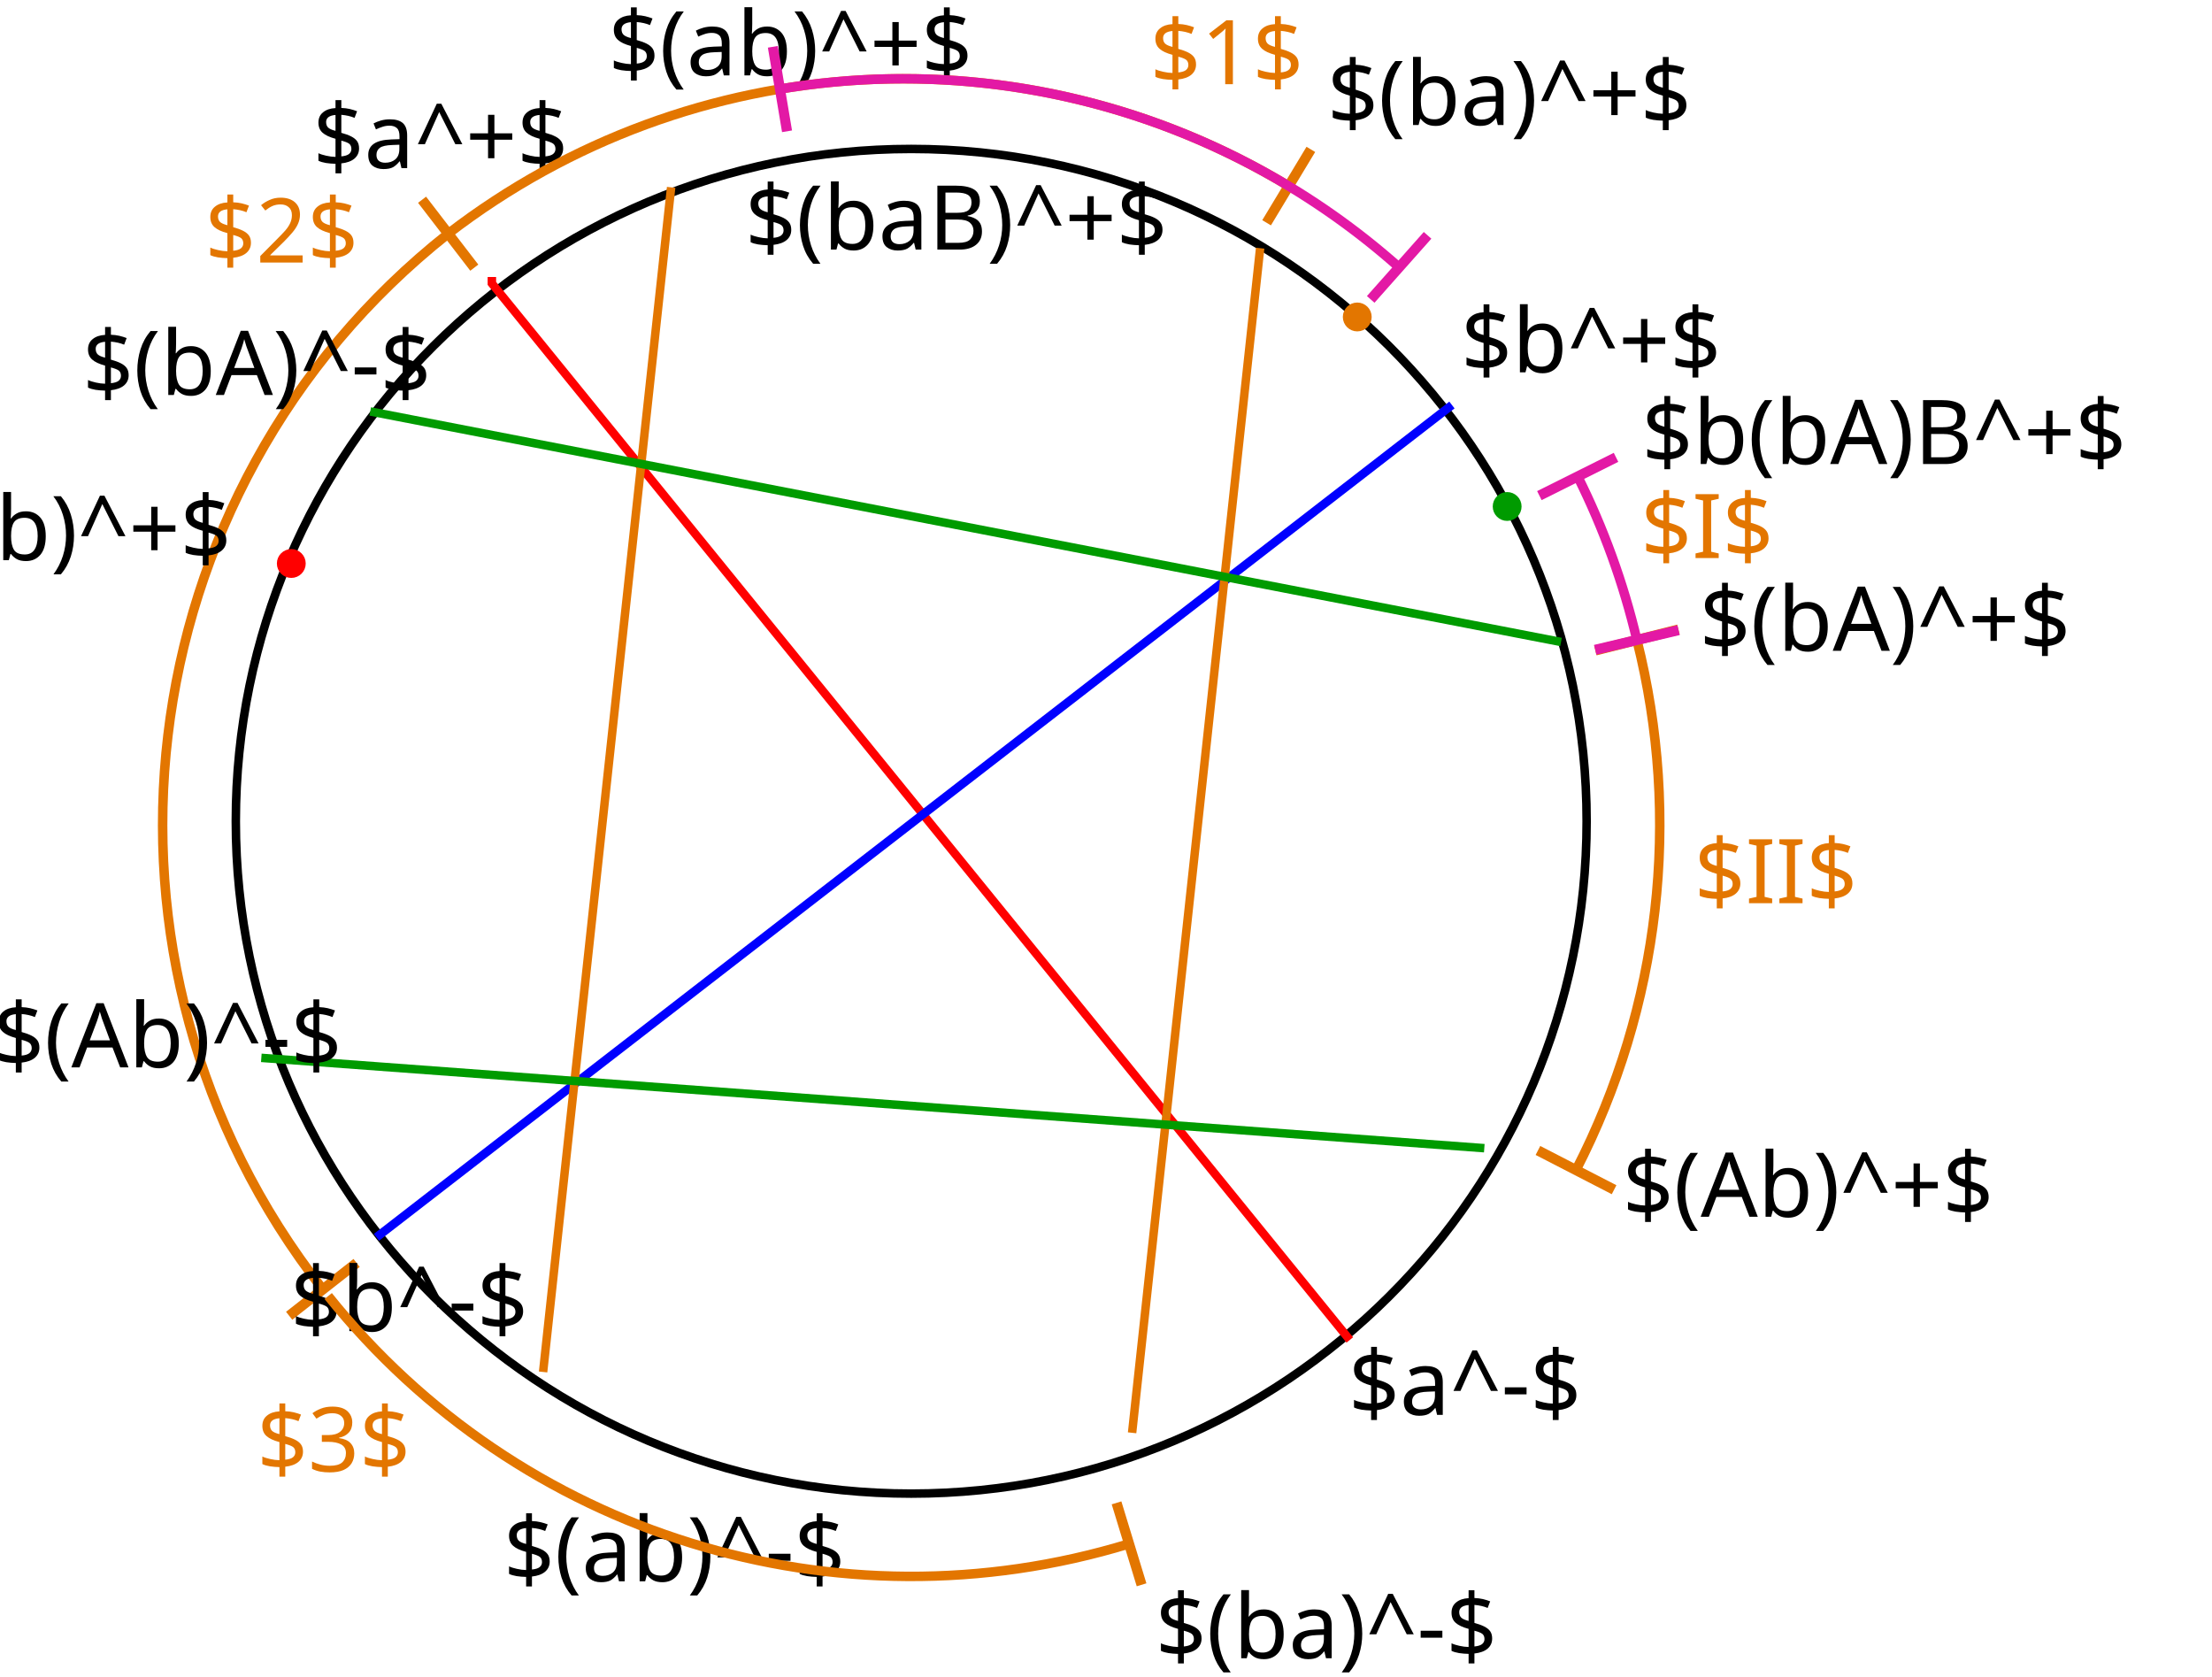
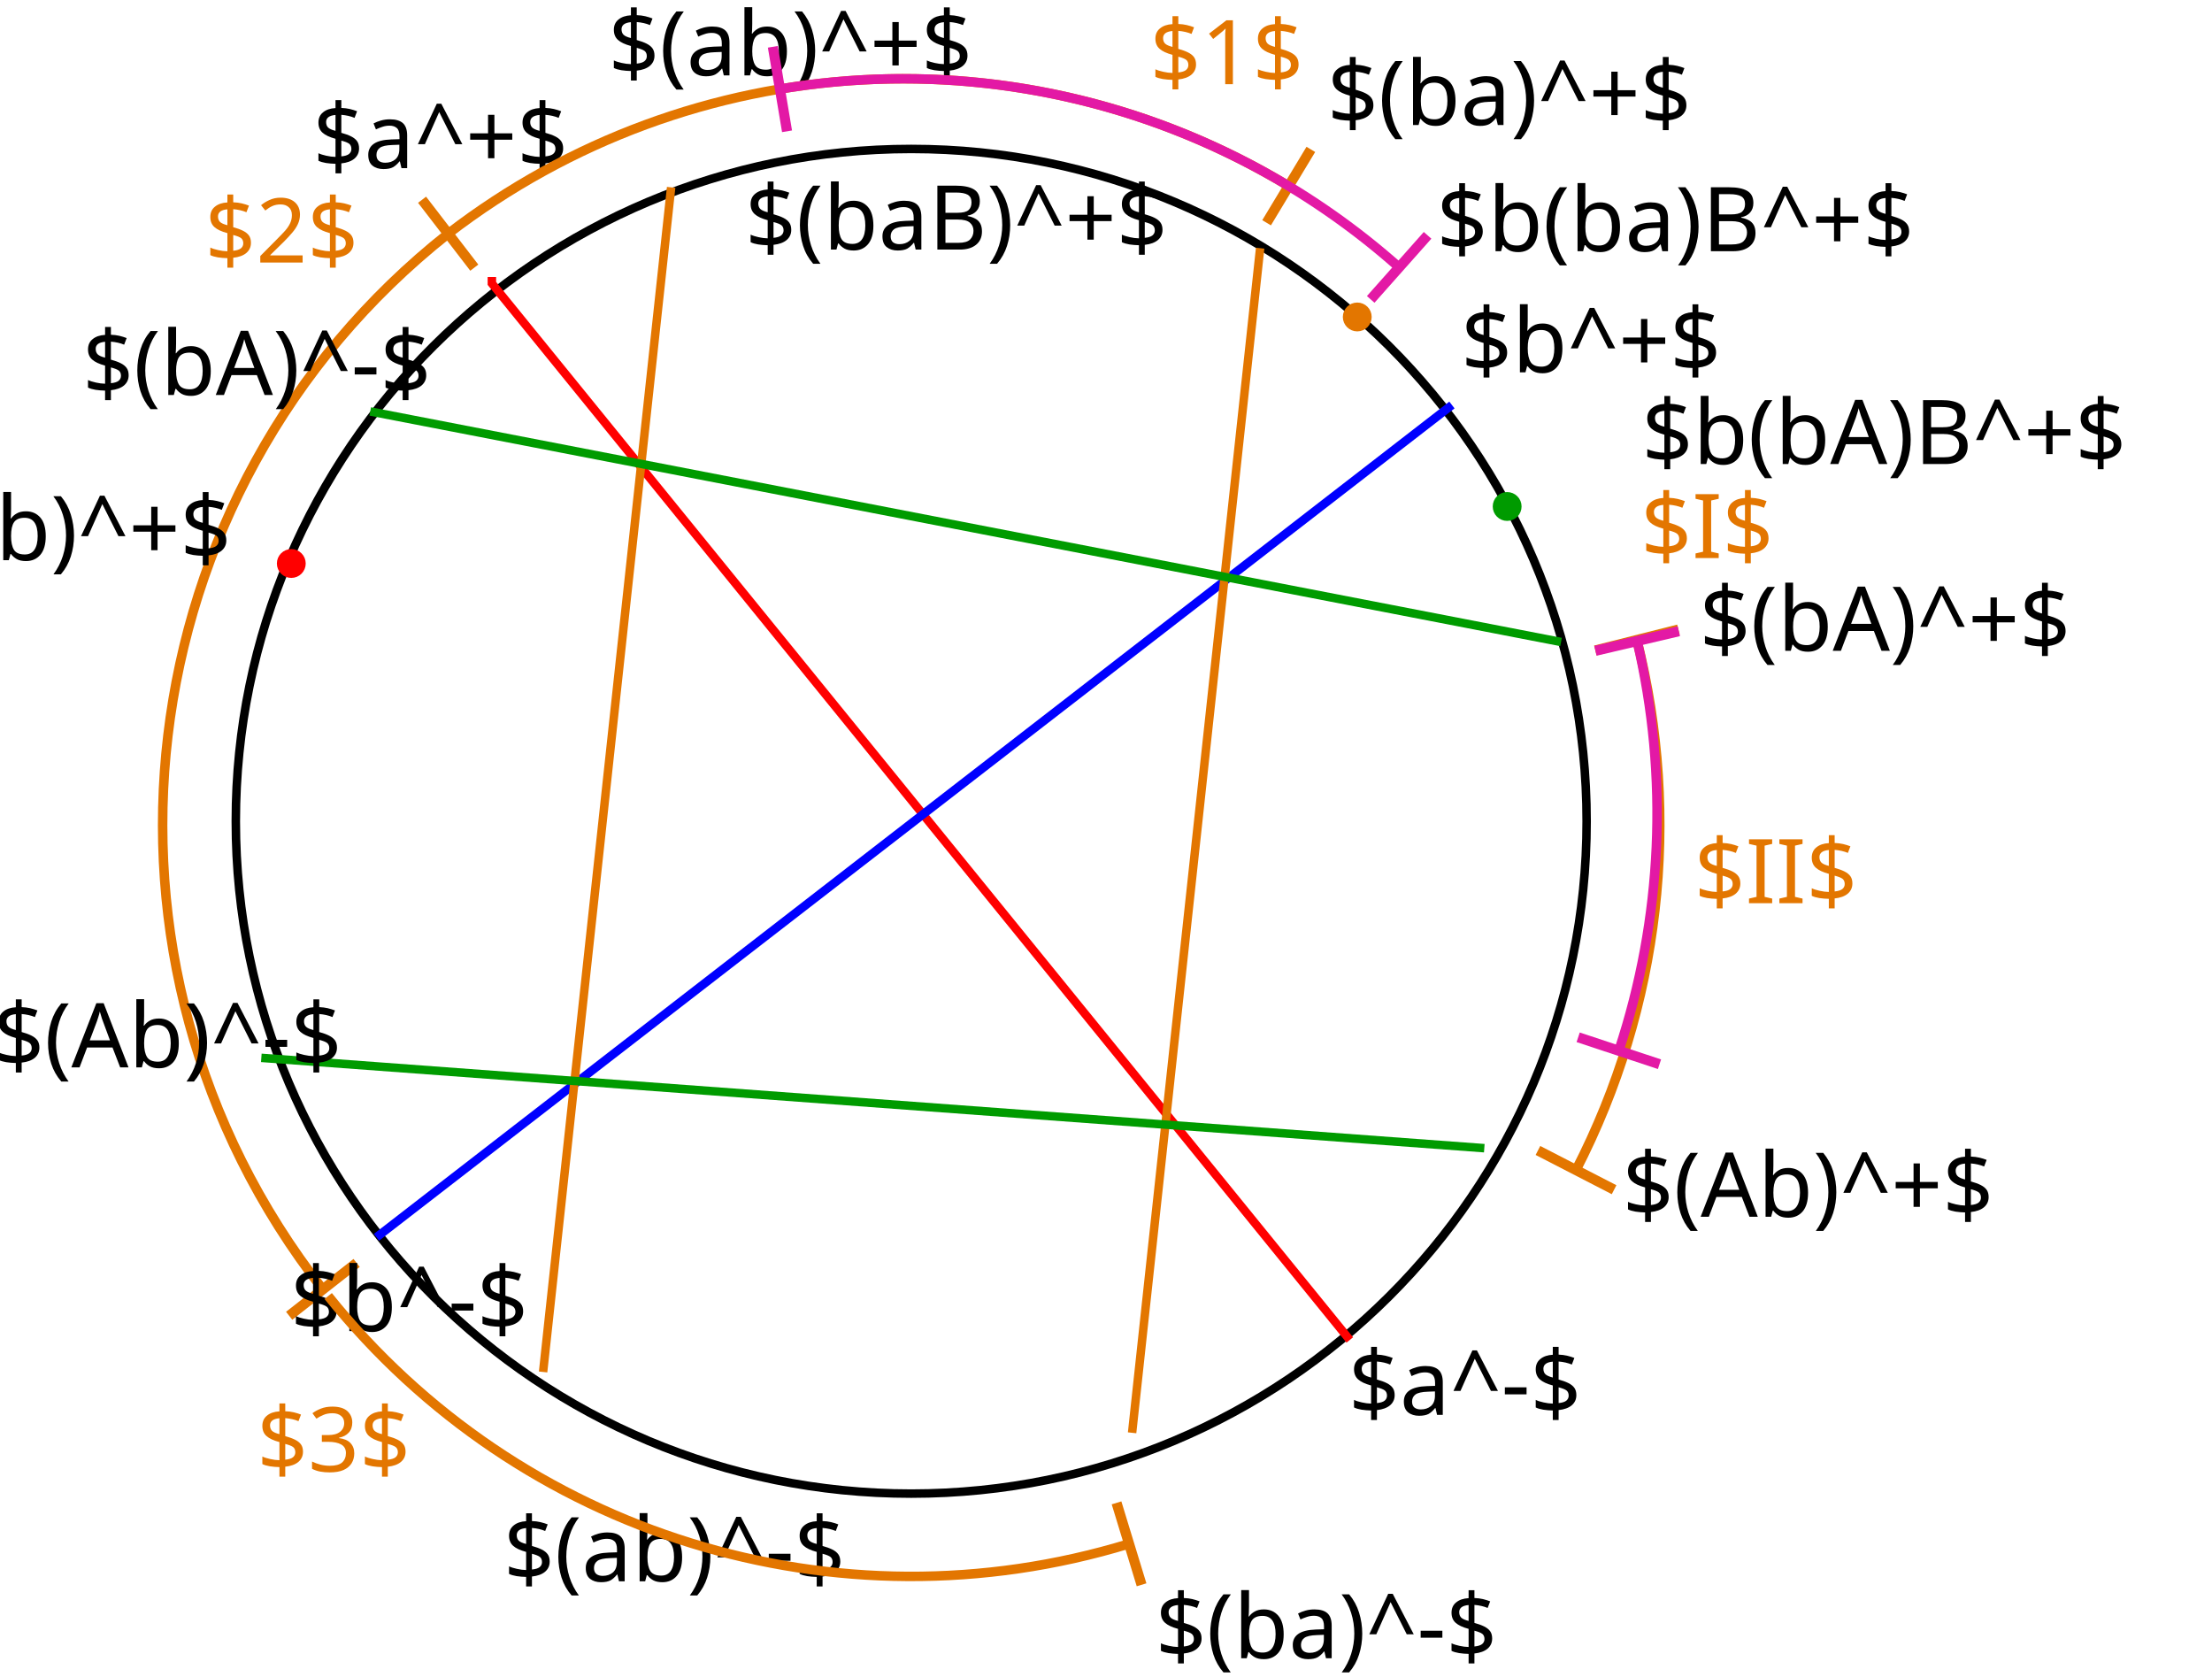
<svg xmlns="http://www.w3.org/2000/svg" width="261.187mm" height="197.896mm" viewBox="0 0 261.187 197.896" version="1.1" id="svg8">
  <defs id="defs2">
    <marker style="overflow:visible" id="marker2263" refX="0" refY="0" orient="auto">
      <path transform="scale(0.8)" style="fill:none;fill-opacity:0.75;fill-rule:evenodd;stroke:#e37600;stroke-width:1pt;stroke-opacity:1" d="M 0,5.65 V -5.65" id="path2261" />
    </marker>
    <marker style="overflow:visible" id="marker2187" refX="0" refY="0" orient="auto">
      <path transform="scale(0.8)" style="fill:none;fill-opacity:0.75;fill-rule:evenodd;stroke:#e37600;stroke-width:1pt;stroke-opacity:1" d="M 0,5.65 V -5.65" id="path2185" />
    </marker>
    <marker style="overflow:visible" id="StopL" refX="0" refY="0" orient="auto">
      <path transform="scale(0.8)" style="fill:none;fill-opacity:0.75;fill-rule:evenodd;stroke:#e37600;stroke-width:1pt;stroke-opacity:1" d="M 0,5.65 V -5.65" id="path1008" />
    </marker>
    <marker style="overflow:visible" id="DotS" refX="0" refY="0" orient="auto">
      <path transform="matrix(0.2,0,0,0.2,1.48,0.2)" style="fill:#e37600;fill-opacity:1;fill-rule:evenodd;stroke:#e37600;stroke-width:1pt;stroke-opacity:1" d="m -2.5,-1 c 0,2.76 -2.24,5 -5,5 -2.76,0 -5,-2.24 -5,-5 0,-2.76 2.24,-5 5,-5 2.76,0 5,2.24 5,5 z" id="path906" />
    </marker>
    <marker style="overflow:visible" id="marker1201" refX="0" refY="0" orient="auto">
      <path transform="matrix(-0.4,0,0,-0.4,-4,0)" style="fill:#0000ff;fill-opacity:1;fill-rule:evenodd;stroke:#0000ff;stroke-width:1pt;stroke-opacity:1" d="M 0,0 5,-5 -12.5,0 5,5 Z" id="path1199" />
    </marker>
    <marker style="overflow:visible" id="Arrow1Lend" refX="0" refY="0" orient="auto">
      <path transform="matrix(-0.8,0,0,-0.8,-10,0)" style="fill:#0000ff;fill-opacity:1;fill-rule:evenodd;stroke:#0000ff;stroke-width:1pt;stroke-opacity:1" d="M 0,0 5,-5 -12.5,0 5,5 Z" id="path842" />
    </marker>
    <marker style="overflow:visible" id="marker1123" refX="0" refY="0" orient="auto">
      <path transform="matrix(-0.4,0,0,-0.4,-4,0)" style="fill:#0000ff;fill-opacity:1;fill-rule:evenodd;stroke:#0000ff;stroke-width:1pt;stroke-opacity:1" d="M 0,0 5,-5 -12.5,0 5,5 Z" id="path1121" />
    </marker>
    <marker style="overflow:visible" id="Arrow1Mend" refX="0" refY="0" orient="auto">
      <path transform="matrix(-0.4,0,0,-0.4,-4,0)" style="fill:#0000ff;fill-opacity:1;fill-rule:evenodd;stroke:#0000ff;stroke-width:1pt;stroke-opacity:1" d="M 0,0 5,-5 -12.5,0 5,5 Z" id="path848" />
    </marker>
    <marker style="overflow:visible" id="marker2105-2" refX="0" refY="0" orient="auto">
      <path transform="scale(0.8)" style="fill:none;fill-opacity:0.75;fill-rule:evenodd;stroke:#e37600;stroke-width:1pt;stroke-opacity:1" d="M 0,5.65 V -5.65" id="path2103-1" />
    </marker>
    <marker style="overflow:visible" id="StopL-7" refX="0" refY="0" orient="auto">
      <path transform="scale(0.8)" style="fill:none;fill-opacity:0.75;fill-rule:evenodd;stroke:#e319a5;stroke-width:1pt;stroke-opacity:1" d="M 0,5.65 V -5.65" id="path1008-0" />
    </marker>
    <marker style="overflow:visible" id="marker2105-2-6" refX="0" refY="0" orient="auto">
      <path transform="scale(0.8)" style="fill:none;fill-opacity:0.75;fill-rule:evenodd;stroke:#e319a5;stroke-width:1pt;stroke-opacity:1" d="M 0,5.65 V -5.65" id="path2103-1-4" />
    </marker>
  </defs>
  <g id="layer1" transform="translate(0.6274643,-23.99576)">
    <ellipse style="fill:none;stroke:#000000;stroke-width:1.005;stroke-miterlimit:4;stroke-dasharray:none;stroke-opacity:1" id="path833" cx="106.967" cy="120.952" rx="79.751" ry="79.373" />
    <path style="fill:none;stroke:#ff0000;stroke-width:1;stroke-linecap:butt;stroke-linejoin:miter;stroke-miterlimit:4;stroke-dasharray:none;stroke-opacity:1" d="M 158.75,182.185 57.452,57.452 v -0.756" id="path835" />
    <path style="fill:none;stroke:#0000ff;stroke-width:1.014;stroke-linecap:butt;stroke-linejoin:miter;stroke-miterlimit:4;stroke-dasharray:none;stroke-opacity:1" d="M 43.826,170.064 170.813,71.808 v 0" id="path837" />
    <path style="fill:none;stroke:#e37600;stroke-width:1;stroke-linecap:butt;stroke-linejoin:miter;stroke-miterlimit:4;stroke-dasharray:none;stroke-opacity:1" d="M 78.619,46.113 63.5,185.964" id="path1393" />
    <path style="fill:none;stroke:#e37600;stroke-width:1;stroke-linecap:butt;stroke-linejoin:miter;stroke-miterlimit:4;stroke-dasharray:none;stroke-opacity:1" d="M 148.167,53.295 133.048,193.146" id="path1393-8" />
    <path style="fill:none;stroke:#009b00;stroke-width:1;stroke-linecap:butt;stroke-linejoin:miter;stroke-miterlimit:4;stroke-dasharray:none;stroke-opacity:1" d="M 43.089,72.571 183.696,99.786" id="path1435" />
    <path style="fill:none;stroke:#009b00;stroke-width:1;stroke-linecap:butt;stroke-linejoin:miter;stroke-miterlimit:4;stroke-dasharray:none;stroke-opacity:1" d="M 30.229,148.882 174.634,159.546" id="path1437" />
    <path style="fill:none;stroke:#e37600;stroke-width:1.119;stroke-miterlimit:4;stroke-dasharray:none;stroke-opacity:1;marker-start:url(#marker2187)" id="path833-9" d="M 37.498,176.211 A 88.387,88.765 0 0 1 52.293,51.585" />
    <text xml:space="preserve" style="font-style:normal;font-weight:normal;font-size:10.583px;line-height:1.25;font-family:sans-serif;fill:#000000;fill-opacity:1;stroke:none;stroke-width:0.265" x="156.085" y="38.754" id="text1461">
      <tspan id="tspan1459" x="156.085" y="38.754" style="stroke-width:0.265">$(ba)^+$</tspan>
    </text>
    <text xml:space="preserve" style="font-style:normal;font-weight:normal;font-size:10.583px;line-height:1.25;font-family:sans-serif;fill:#000000;fill-opacity:1;stroke:none;stroke-width:0.265" x="71.198" y="32.896" id="text1461-8">
      <tspan id="tspan1459-8" x="71.198" y="32.896" style="stroke-width:0.265">$(ab)^+$</tspan>
    </text>
    <text xml:space="preserve" style="font-style:normal;font-weight:normal;font-size:10.583px;line-height:1.25;font-family:sans-serif;fill:#000000;fill-opacity:1;stroke:none;stroke-width:0.265" x="135.796" y="219.763" id="text1461-3">
      <tspan id="tspan1459-4" x="135.796" y="219.763" style="stroke-width:0.265">$(ba)^-$</tspan>
    </text>
    <text xml:space="preserve" style="font-style:normal;font-weight:normal;font-size:10.583px;line-height:1.25;font-family:sans-serif;fill:#000000;fill-opacity:1;stroke:none;stroke-width:0.265" x="58.823" y="210.676" id="text1461-9">
      <tspan id="tspan1459-7" x="58.823" y="210.676" style="stroke-width:0.265">$(ab)^-$</tspan>
    </text>
    <text xml:space="preserve" style="font-style:normal;font-weight:normal;font-size:10.583px;line-height:1.25;font-family:sans-serif;fill:#000000;fill-opacity:1;stroke:none;stroke-width:0.265" x="171.878" y="67.954" id="text1461-1">
      <tspan id="tspan1459-1" x="171.878" y="67.954" style="stroke-width:0.265">$b^+$</tspan>
    </text>
    <text xml:space="preserve" style="font-style:normal;font-weight:normal;font-size:10.583px;line-height:1.25;font-family:sans-serif;fill:#000000;fill-opacity:1;stroke:none;stroke-width:0.265" x="33.665" y="181.141" id="text1461-1-9">
      <tspan id="tspan1459-1-5" x="33.665" y="181.141" style="stroke-width:0.265">$b^-$</tspan>
    </text>
    <text xml:space="preserve" style="font-style:normal;font-weight:normal;font-size:10.583px;line-height:1.25;font-family:sans-serif;fill:#000000;fill-opacity:1;stroke:none;stroke-width:0.265" x="36.318" y="43.85" id="text1461-1-6">
      <tspan id="tspan1459-1-8" x="36.318" y="43.85" style="stroke-width:0.265">$a^+$</tspan>
    </text>
    <text xml:space="preserve" style="font-style:normal;font-weight:normal;font-size:10.583px;line-height:1.25;font-family:sans-serif;fill:#000000;fill-opacity:1;stroke:none;stroke-width:0.265" x="158.599" y="191.03" id="text1461-1-6-0">
      <tspan id="tspan1459-1-8-5" x="158.599" y="191.03" style="stroke-width:0.265">$a^-$</tspan>
    </text>
    <text xml:space="preserve" style="font-style:normal;font-weight:normal;font-size:10.583px;line-height:1.25;font-family:sans-serif;fill:#000000;fill-opacity:1;stroke:none;stroke-width:0.265" x="9.11" y="70.627" id="text1461-5">
      <tspan id="tspan1459-0" x="9.11" y="70.627" style="stroke-width:0.265">$(bA)^-$</tspan>
    </text>
    <text xml:space="preserve" style="font-style:normal;font-weight:normal;font-size:10.583px;line-height:1.25;font-family:sans-serif;fill:#000000;fill-opacity:1;stroke:none;stroke-width:0.265" x="190.949" y="167.646" id="text1461-5-2">
      <tspan id="tspan1459-0-8" x="190.949" y="167.646" style="stroke-width:0.265">$(Ab)^+$</tspan>
    </text>
    <text xml:space="preserve" style="font-style:normal;font-weight:normal;font-size:10.583px;line-height:1.25;font-family:sans-serif;fill:#000000;fill-opacity:1;stroke:none;stroke-width:0.265" x="200.036" y="100.828" id="text1461-5-3">
      <tspan id="tspan1459-0-1" x="200.036" y="100.828" style="stroke-width:0.265">$(bA)^+$</tspan>
    </text>
    <text xml:space="preserve" style="font-style:normal;font-weight:normal;font-size:10.583px;line-height:1.25;font-family:sans-serif;fill:#000000;fill-opacity:1;stroke:none;stroke-width:0.265" x="-1.428" y="150.006" id="text1461-5-28">
      <tspan id="tspan1459-0-2" x="-1.428" y="150.006" style="stroke-width:0.265">$(Ab)^-$</tspan>
    </text>
    <text xml:space="preserve" style="font-style:normal;font-weight:normal;font-size:10.583px;line-height:1.25;font-family:sans-serif;fill:#000000;fill-opacity:1;stroke:none;stroke-width:0.265" x="193.225" y="78.777" id="text1461-1-5">
      <tspan id="tspan1459-1-3" x="193.225" y="78.777" style="stroke-width:0.265">$b(bA)B^+$</tspan>
    </text>
+     <text xml:space="preserve" style="font-style:normal;font-weight:normal;font-size:10.583px;line-height:1.25;font-family:sans-serif;fill:#000000;fill-opacity:1;stroke:none;stroke-width:0.265" x="169.001" y="53.653" id="text1461-1-5-4">
+       <tspan id="tspan1459-1-3-0" x="169.001" y="53.653" style="stroke-width:0.265">$b(ba)B^+$</tspan>
+     </text>
    <circle style="fill:#009b00;fill-opacity:1;stroke:#009b00;stroke-width:1;stroke-miterlimit:4;stroke-dasharray:none;stroke-opacity:1" id="path1727" cx="177.333" cy="83.789" r="1.203" />
    <path style="fill:none;stroke:#e37600;stroke-width:1.119;stroke-miterlimit:4;stroke-dasharray:none;stroke-opacity:1;marker-start:url(#StopL);marker-end:url(#StopL)" id="path833-9-9" d="m 192.652,99.548 a 88.387,88.765 0 0 1 -7.188,62.583" />
    <path style="fill:none;stroke:#e37600;stroke-width:1.119;stroke-miterlimit:4;stroke-dasharray:none;stroke-opacity:1;marker-start:url(#marker2263)" id="path833-9-0" d="M 132.688,206.254 A 88.387,88.765 0 0 1 38.124,177.001" />
    <text xml:space="preserve" style="font-style:normal;font-weight:normal;font-size:10.583px;line-height:1.25;font-family:sans-serif;fill:#e37600;fill-opacity:1;stroke:none;stroke-width:0.265;stroke-miterlimit:4;stroke-dasharray:none" x="23.55" y="54.99" id="text2339-2">
      <tspan id="tspan2337-6" x="23.55" y="54.99" style="fill:#e37600;fill-opacity:1;stroke-width:0.265;stroke-miterlimit:4;stroke-dasharray:none">$2$</tspan>
    </text>
    <text xml:space="preserve" style="font-style:normal;font-weight:normal;font-size:10.583px;line-height:1.25;font-family:sans-serif;fill:#e37600;fill-opacity:1;stroke:none;stroke-width:0.265;stroke-miterlimit:4;stroke-dasharray:none" x="29.697" y="197.712" id="text2339-1">
      <tspan id="tspan2337-0" x="29.697" y="197.712" style="fill:#e37600;fill-opacity:1;stroke-width:0.265;stroke-miterlimit:4;stroke-dasharray:none">$3$</tspan>
    </text>
    <text xml:space="preserve" style="font-style:normal;font-weight:normal;font-size:10.583px;line-height:1.25;font-family:sans-serif;fill:#e37600;fill-opacity:1;stroke:none;stroke-width:0.265;stroke-miterlimit:4;stroke-dasharray:none" x="199.413" y="130.627" id="text2339-29">
      <tspan id="tspan2337-2" x="199.413" y="130.627" style="fill:#e37600;fill-opacity:1;stroke-width:0.265;stroke-miterlimit:4;stroke-dasharray:none">$II$</tspan>
    </text>
    <circle style="fill:#ff0000;fill-opacity:1;stroke:#ff0000;stroke-width:1;stroke-miterlimit:4;stroke-dasharray:none;stroke-opacity:1" id="path1727-0" cx="33.768" cy="90.52" r="1.203" />
    <text xml:space="preserve" style="font-style:normal;font-weight:normal;font-size:10.583px;line-height:1.25;font-family:sans-serif;fill:#000000;fill-opacity:1;stroke:none;stroke-width:0.265" x="-23.197" y="90.125" id="text1461-5-9">
      <tspan id="tspan1459-0-4" x="-23.197" y="90.125" style="stroke-width:0.265">$(Bab)^+$</tspan>
    </text>
    <path style="fill:none;stroke:#e37600;stroke-width:1.119;stroke-miterlimit:4;stroke-dasharray:none;stroke-opacity:1;marker-start:url(#marker2105-2);marker-end:url(#marker2105-2)" id="path833-9-6-8" d="m 52.293,51.585 a 88.387,88.765 0 0 1 99.248,-5.622" />
-     <path style="fill:none;stroke:#e319a5;stroke-width:1.119;stroke-miterlimit:4;stroke-dasharray:none;stroke-opacity:1;marker-start:url(#StopL-7);marker-end:url(#StopL-7)" id="path833-9-9-2" d="m 185.663,80.247 a 88.387,88.765 0 0 1 6.989,19.301" />
+     <path style="fill:none;stroke:#e319a5;stroke-width:1.119;stroke-miterlimit:4;stroke-dasharray:none;stroke-opacity:1;marker-start:url(#StopL-7);marker-end:url(#StopL-7)" id="path833-9-9-2" d="m 192.68,99.67 a 88.387,88.765 0 0 1 -2.161,48.374" />
    <text xml:space="preserve" style="font-style:normal;font-weight:normal;font-size:10.583px;line-height:1.25;font-family:sans-serif;fill:#e37600;fill-opacity:1;stroke:none;stroke-width:0.265;stroke-miterlimit:4;stroke-dasharray:none" x="193.1" y="89.879" id="text2339-8">
      <tspan id="tspan2337-1" x="193.1" y="89.879" style="fill:#e37600;fill-opacity:1;stroke-width:0.265;stroke-miterlimit:4;stroke-dasharray:none">$I$</tspan>
    </text>
    <text xml:space="preserve" style="font-style:normal;font-weight:normal;font-size:10.583px;line-height:1.25;font-family:sans-serif;fill:#e37600;fill-opacity:1;stroke:none;stroke-width:0.265;stroke-miterlimit:4;stroke-dasharray:none" x="135.145" y="33.939" id="text2339">
      <tspan id="tspan2337" x="135.145" y="33.939" style="fill:#e37600;fill-opacity:1;stroke-width:0.265;stroke-miterlimit:4;stroke-dasharray:none">$1$</tspan>
    </text>
    <path style="fill:none;stroke:#e319a5;stroke-width:1.119;stroke-miterlimit:4;stroke-dasharray:none;stroke-opacity:1;marker-start:url(#marker2105-2-6);marker-end:url(#marker2105-2-6)" id="path833-9-6-8-5" d="M 91.467,34.508 A 88.387,88.765 0 0 1 164.579,55.56" />
    <text xml:space="preserve" style="font-style:normal;font-weight:normal;font-size:10.583px;line-height:1.25;font-family:sans-serif;fill:#000000;fill-opacity:1;stroke:none;stroke-width:0.265" x="87.348" y="53.462" id="text1461-5-9-6">
      <tspan id="tspan1459-0-4-6" x="87.348" y="53.462" style="stroke-width:0.265">$(baB)^+$</tspan>
    </text>
    <circle style="fill:#e37600;fill-opacity:1;stroke:#e37600;stroke-width:1;stroke-miterlimit:4;stroke-dasharray:none;stroke-opacity:1" id="path1727-0-6" cx="159.634" cy="61.415" r="1.203" />
  </g>
</svg>
